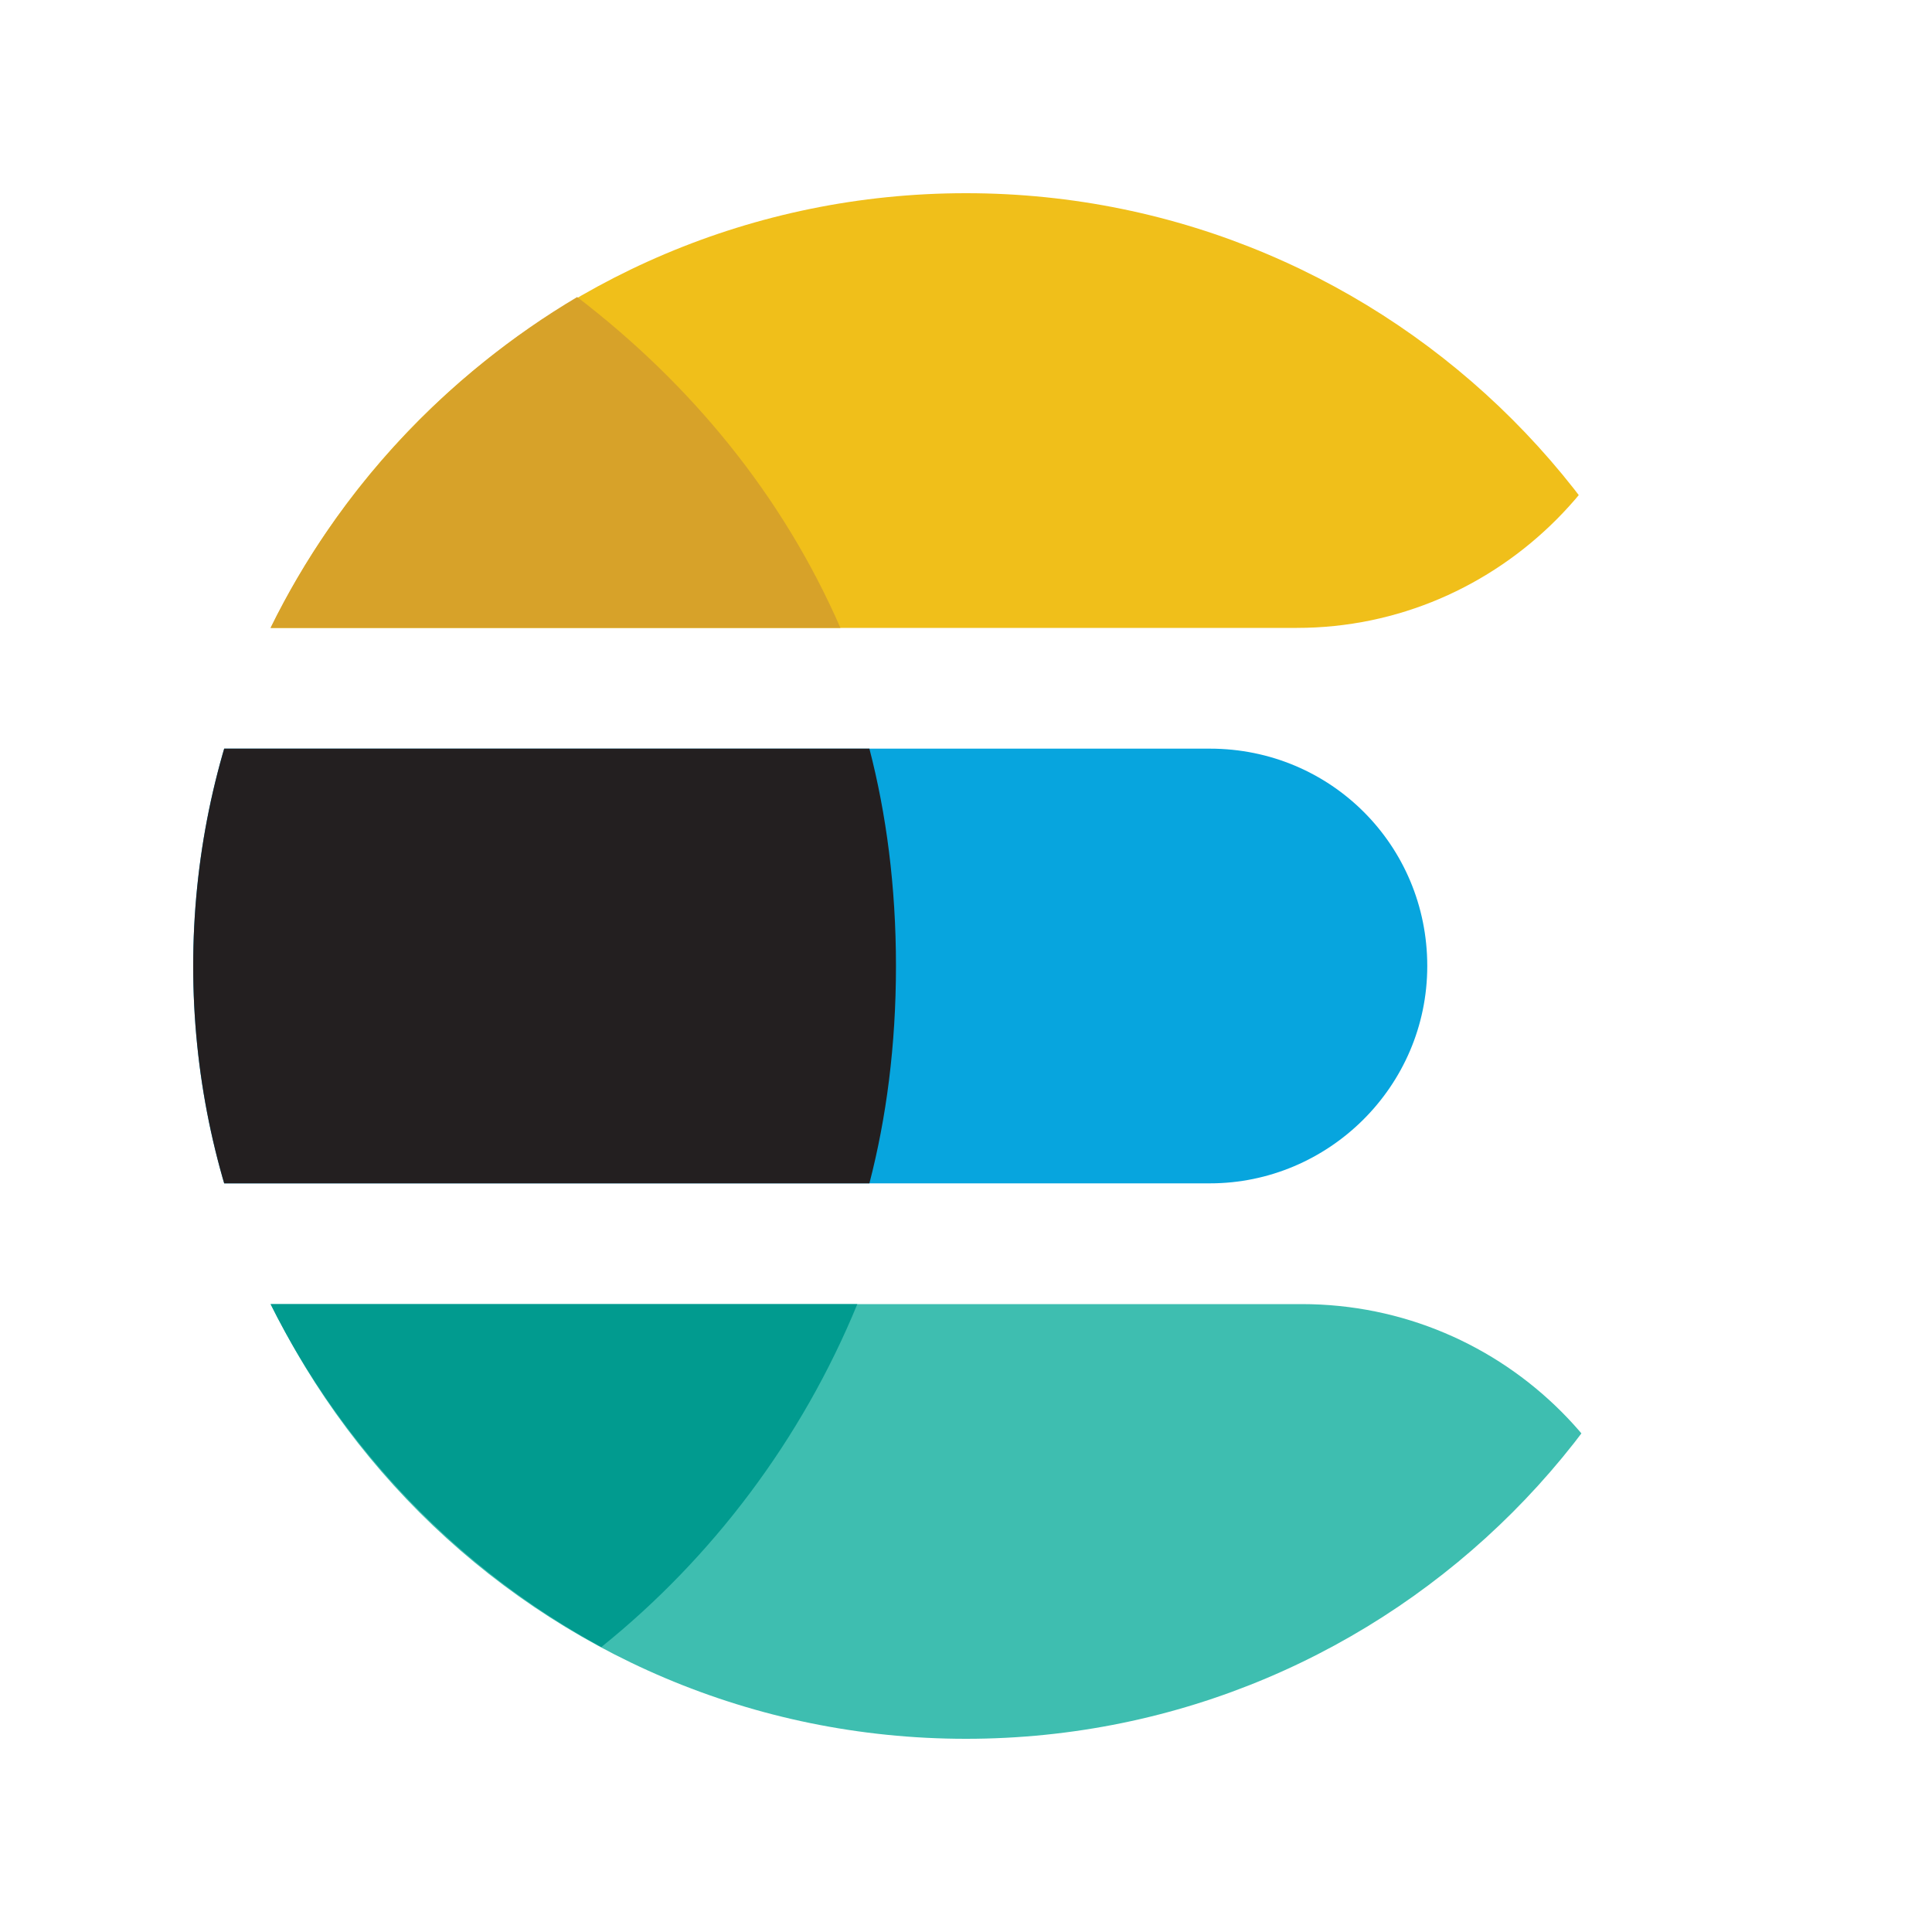
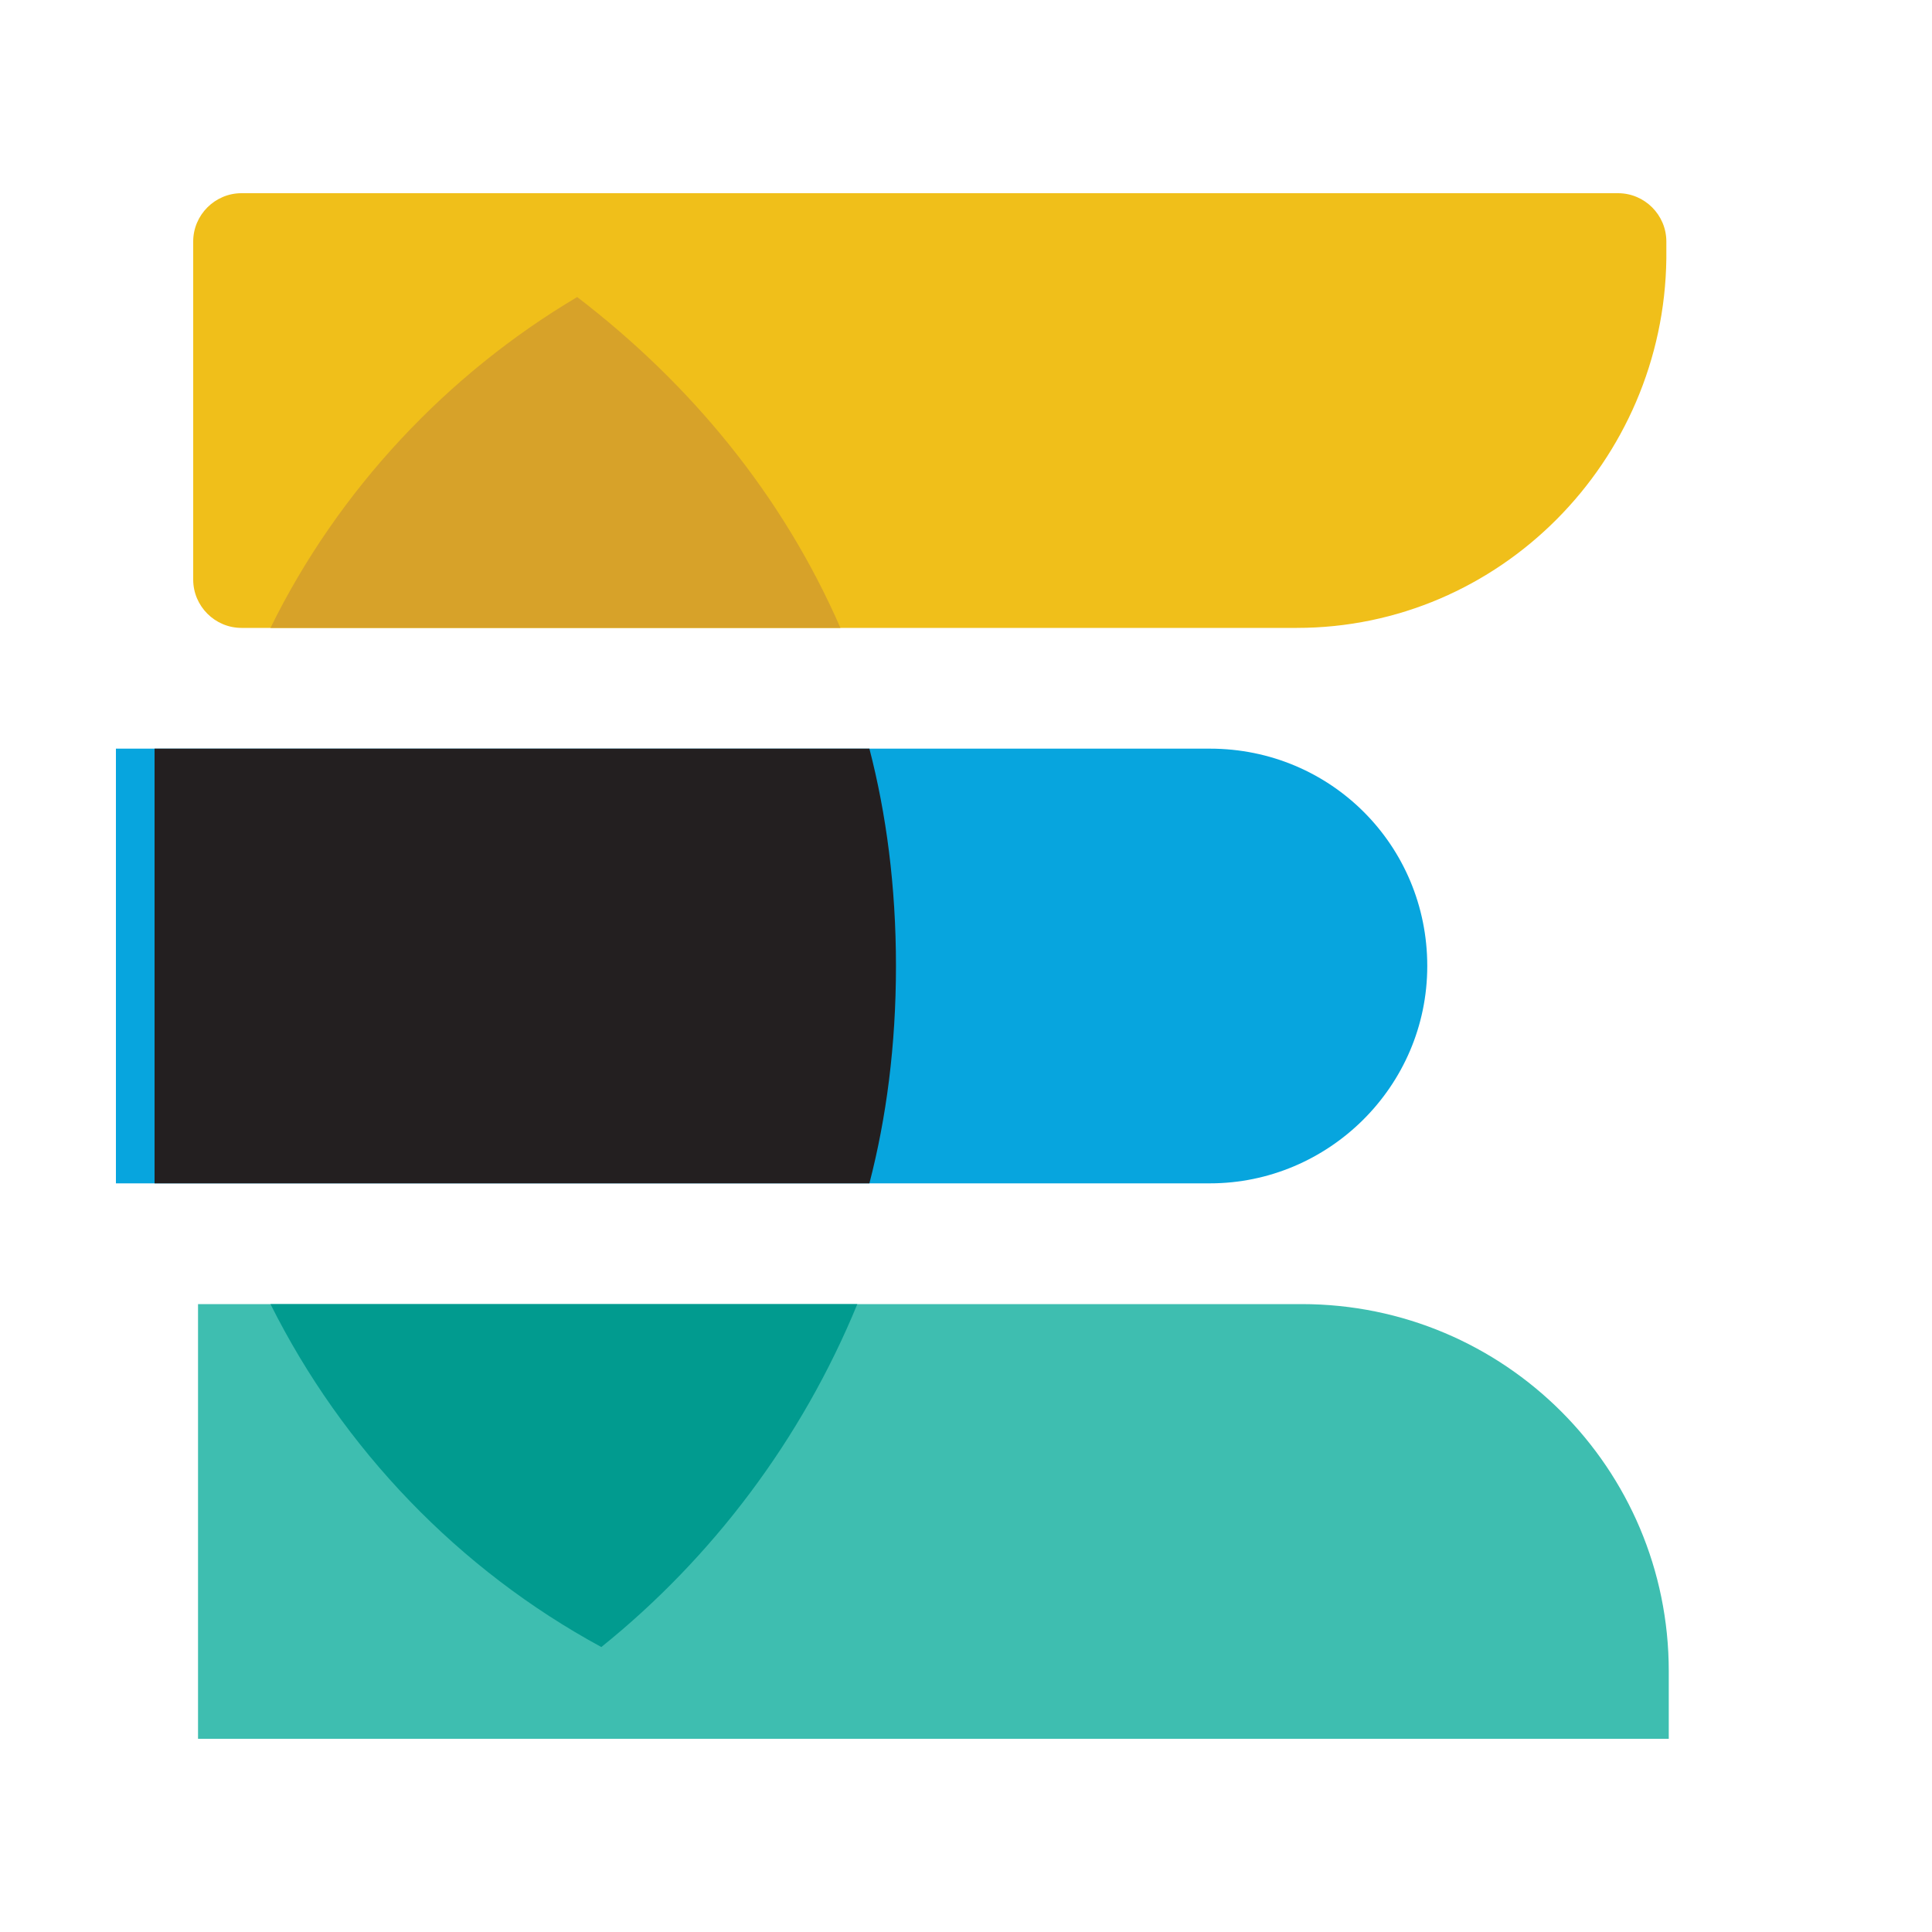
<svg xmlns="http://www.w3.org/2000/svg" xmlns:xlink="http://www.w3.org/1999/xlink" version="1.1" id="Layer_1" x="0px" y="0px" viewBox="0 0 80 80" style="enable-background:new 0 0 80 80;" xml:space="preserve">
  <style type="text/css">
- 	.st0{clip-path:url(#SVGID_2_);fill:#F0BF1A;}
- 	.st1{clip-path:url(#SVGID_4_);fill:#3EBEB0;}
- 	.st2{clip-path:url(#SVGID_6_);fill:#07A5DE;}
- 	.st3{clip-path:url(#SVGID_8_);fill:#231F20;}
+ 	.st0{clip-path:url(icon-elasticsearch-bb-1.svg);fill:#F0BF1A;}
+ 	.st1{clip-path:url(icon-elasticsearch-bb-1.svg);fill:#3EBEB0;}
+ 	.st2{clip-path:url(icon-elasticsearch-bb-1.svg);fill:#07A5DE;}
+ 	.st3{clip-path:url(icon-elasticsearch-bb-1.svg);fill:#231F20;}
	.st4{fill:#D7A229;}
	.st5{fill:#019B8F;}
	.st6{fill:none;}
</style>
  <g>
    <g>
      <g>
        <g>
          <g>
            <defs>
              <circle id="SVGID_1_" cx="40" cy="40" r="32" />
            </defs>
            <clipPath id="SVGID_2_">
              <use xlink:href="#SVGID_1_" style="overflow:visible;" />
            </clipPath>
            <path class="st0" d="M53.7,26H10c-1.1,0-2-0.9-2-2V10c0-1.1,0.9-2,2-2h57c1.1,0,2,0.9,2,2v0.7C68.9,19.1,62.1,26,53.7,26z" />
          </g>
        </g>
        <g>
          <g>
            <defs>
              <circle id="SVGID_3_" cx="40" cy="40" r="32" />
            </defs>
            <clipPath id="SVGID_4_">
              <use xlink:href="#SVGID_3_" style="overflow:visible;" />
            </clipPath>
            <path class="st1" d="M69.1,72H8.2l0,0V54l0,0h45.7c8.4,0,15.2,6.8,15.2,15.2V72L69.1,72z" />
          </g>
        </g>
        <g>
          <g>
            <defs>
              <circle id="SVGID_5_" cx="40" cy="40" r="32" />
            </defs>
            <clipPath id="SVGID_6_">
              <use xlink:href="#SVGID_5_" style="overflow:visible;" />
            </clipPath>
            <path class="st2" d="M50.1,49H4.8V31h45.3c5,0,9,4,9,9l0,0C59.1,45,55,49,50.1,49z" />
          </g>
        </g>
        <g>
          <g>
            <defs>
              <circle id="SVGID_7_" cx="40" cy="40" r="32" />
            </defs>
            <clipPath id="SVGID_8_">
              <use xlink:href="#SVGID_7_" style="overflow:visible;" />
            </clipPath>
            <path class="st3" d="M36,31H6.4v18H36c0.7-2.7,1.1-5.7,1.1-9S36.7,33.7,36,31z" />
          </g>
        </g>
      </g>
      <path class="st4" d="M23.9,12.3c-5.4,3.2-9.9,8-12.7,13.7h23.6C32.4,20.5,28.6,15.9,23.9,12.3z" />
      <path class="st5" d="M24.9,68.2c4.6-3.7,8.3-8.6,10.6-14.2H11.2C14.2,60,19,65,24.9,68.2z" />
    </g>
  </g>
  <rect class="st6" width="80" height="80" />
</svg>
